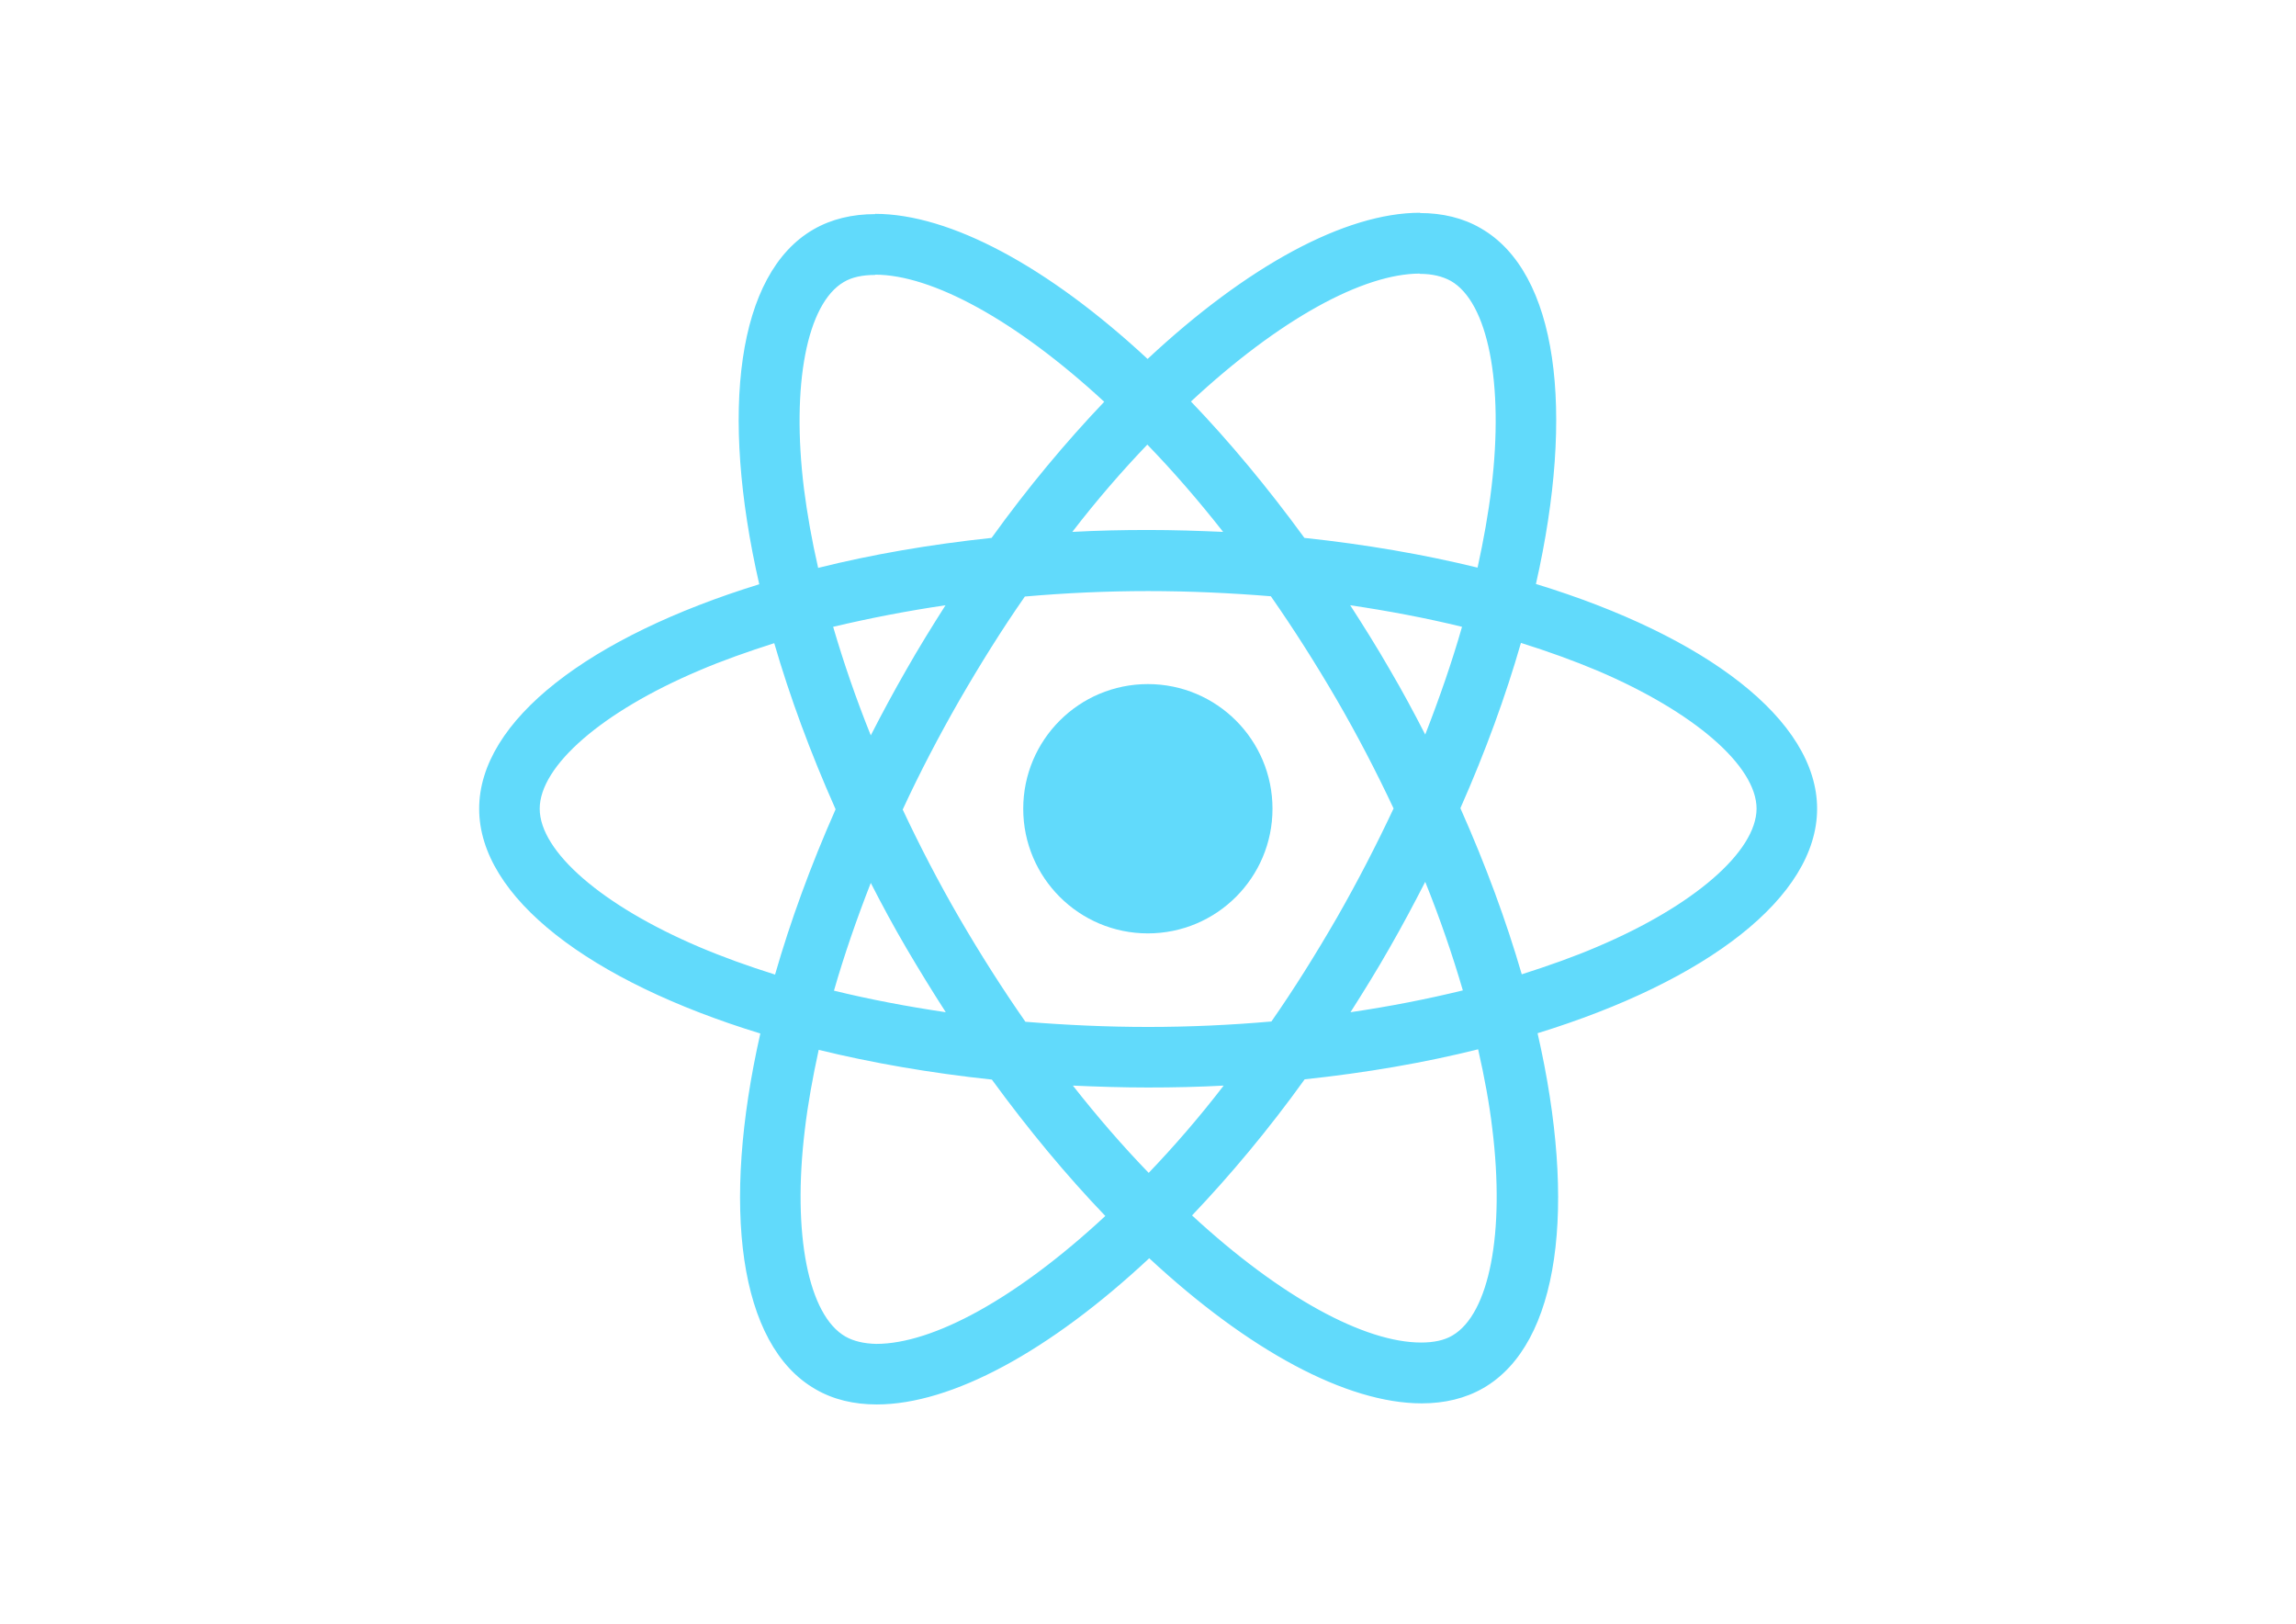
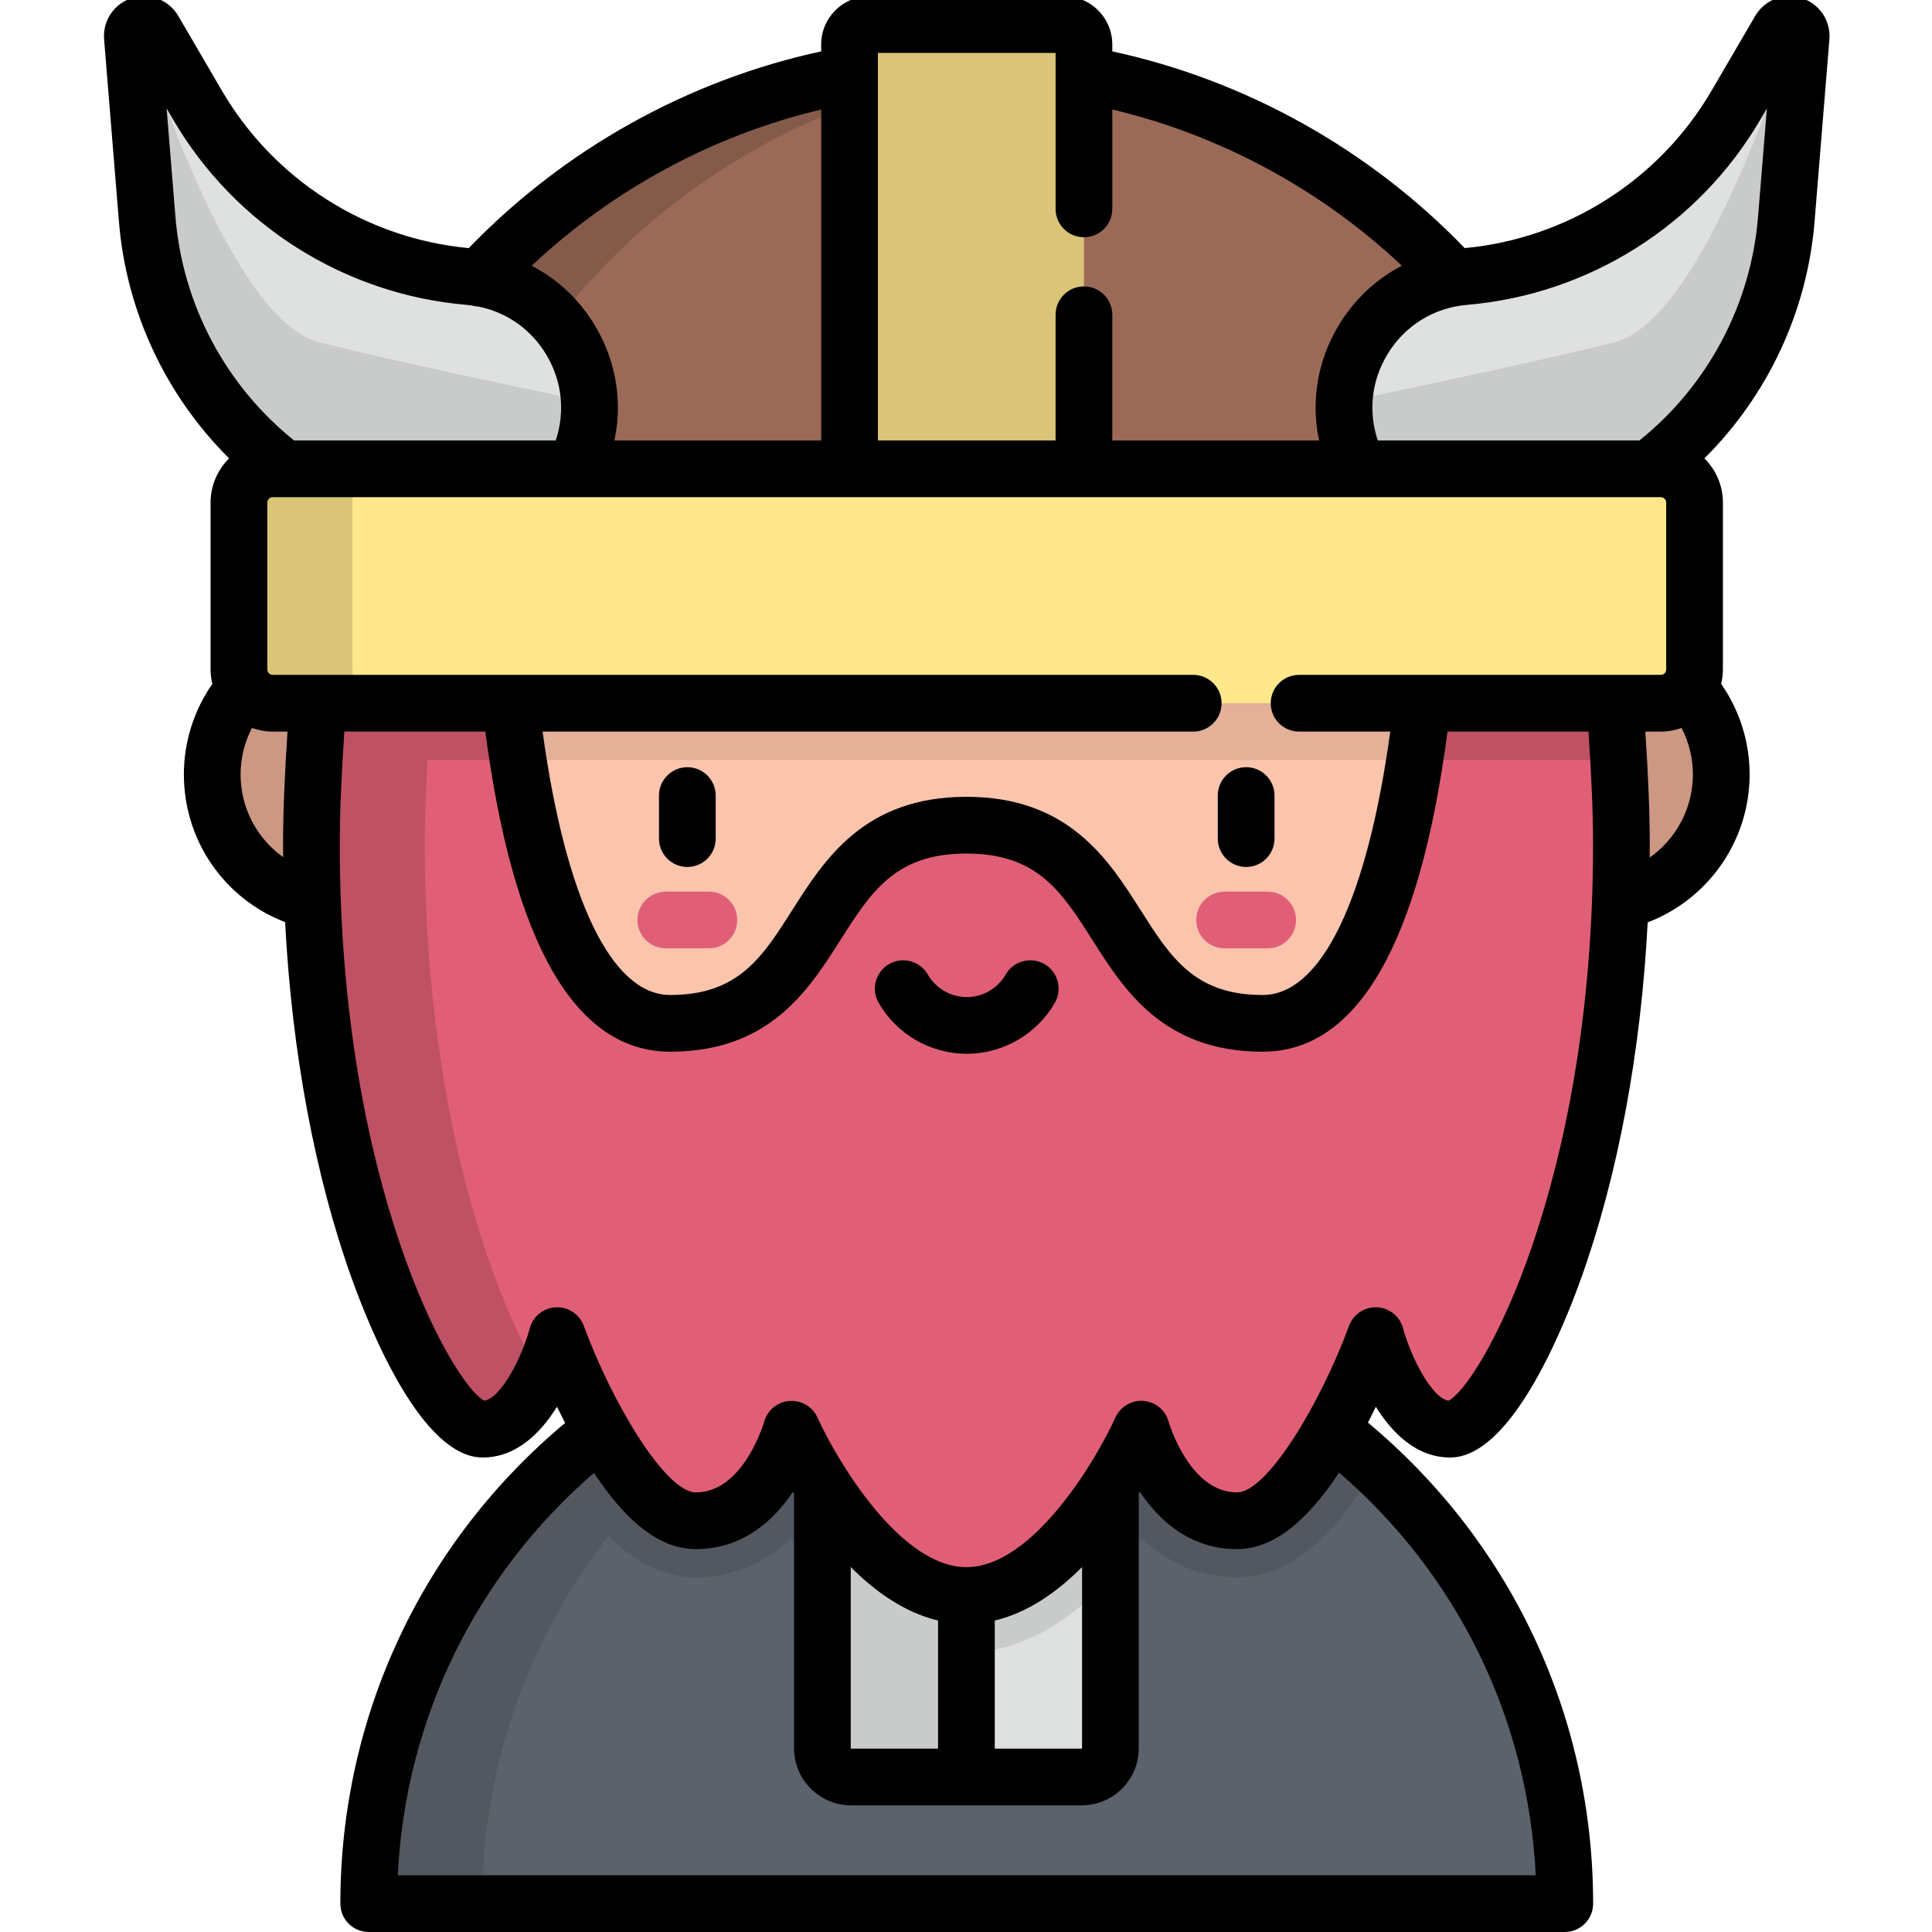
- <svg xmlns="http://www.w3.org/2000/svg" viewBox="0 0 841.9 595.3">
-   <g fill="#61DAFB">
-     <path d="M666.3 296.5c0-32.5-40.7-63.3-103.1-82.4 14.4-63.6 8-114.2-20.2-130.4-6.5-3.8-14.1-5.6-22.4-5.6v22.3c4.6 0 8.3.9 11.4 2.6 13.6 7.8 19.5 37.5 14.9 75.7-1.1 9.4-2.9 19.3-5.1 29.4-19.6-4.8-41-8.5-63.5-10.9-13.5-18.5-27.5-35.3-41.6-50 32.6-30.3 63.2-46.9 84-46.9V78c-27.5 0-63.5 19.6-99.9 53.6-36.4-33.8-72.4-53.2-99.9-53.2v22.3c20.7 0 51.4 16.5 84 46.6-14 14.7-28 31.4-41.3 49.9-22.6 2.4-44 6.1-63.6 11-2.3-10-4-19.7-5.2-29-4.7-38.2 1.1-67.9 14.6-75.8 3-1.8 6.9-2.6 11.5-2.6V78.5c-8.4 0-16 1.8-22.6 5.6-28.1 16.2-34.4 66.7-19.9 130.1-62.2 19.2-102.7 49.9-102.7 82.3 0 32.5 40.7 63.3 103.1 82.4-14.4 63.6-8 114.2 20.2 130.4 6.5 3.8 14.1 5.6 22.5 5.6 27.5 0 63.5-19.6 99.9-53.6 36.4 33.8 72.4 53.2 99.9 53.2 8.4 0 16-1.8 22.6-5.6 28.1-16.2 34.4-66.7 19.9-130.1 62-19.1 102.5-49.9 102.5-82.3zm-130.2-66.7c-3.7 12.9-8.3 26.2-13.5 39.5-4.1-8-8.4-16-13.1-24-4.6-8-9.5-15.8-14.4-23.4 14.2 2.1 27.9 4.7 41 7.9zm-45.8 106.5c-7.8 13.5-15.8 26.3-24.1 38.2-14.9 1.3-30 2-45.2 2-15.1 0-30.2-.7-45-1.9-8.3-11.9-16.4-24.6-24.2-38-7.6-13.1-14.5-26.4-20.8-39.8 6.2-13.4 13.2-26.8 20.7-39.9 7.8-13.5 15.8-26.3 24.1-38.2 14.9-1.3 30-2 45.2-2 15.1 0 30.2.7 45 1.9 8.3 11.9 16.4 24.6 24.2 38 7.6 13.1 14.5 26.4 20.8 39.8-6.3 13.4-13.2 26.8-20.7 39.9zm32.3-13c5.4 13.4 10 26.8 13.8 39.8-13.1 3.2-26.9 5.9-41.2 8 4.9-7.7 9.8-15.6 14.4-23.7 4.6-8 8.9-16.1 13-24.1zM421.2 430c-9.3-9.6-18.6-20.3-27.8-32 9 .4 18.2.7 27.5.7 9.4 0 18.7-.2 27.8-.7-9 11.7-18.3 22.4-27.5 32zm-74.4-58.9c-14.2-2.1-27.9-4.7-41-7.9 3.7-12.9 8.3-26.2 13.5-39.5 4.1 8 8.4 16 13.1 24 4.7 8 9.5 15.8 14.4 23.4zM420.7 163c9.3 9.6 18.6 20.3 27.8 32-9-.4-18.2-.7-27.5-.7-9.4 0-18.7.2-27.8.7 9-11.7 18.3-22.4 27.5-32zm-74 58.9c-4.9 7.7-9.8 15.6-14.4 23.7-4.6 8-8.9 16-13 24-5.4-13.4-10-26.8-13.8-39.8 13.1-3.1 26.9-5.8 41.2-7.9zm-90.5 125.2c-35.4-15.1-58.3-34.9-58.3-50.6 0-15.7 22.9-35.6 58.3-50.6 8.6-3.7 18-7 27.7-10.1 5.7 19.6 13.2 40 22.5 60.9-9.2 20.8-16.6 41.1-22.2 60.6-9.9-3.1-19.3-6.5-28-10.2zM310 490c-13.6-7.8-19.5-37.5-14.9-75.7 1.1-9.4 2.9-19.3 5.1-29.4 19.6 4.8 41 8.5 63.5 10.9 13.5 18.5 27.5 35.3 41.6 50-32.6 30.3-63.2 46.9-84 46.9-4.5-.1-8.3-1-11.3-2.7zm237.2-76.2c4.7 38.2-1.1 67.9-14.6 75.8-3 1.8-6.9 2.6-11.5 2.6-20.7 0-51.4-16.5-84-46.6 14-14.7 28-31.4 41.3-49.9 22.6-2.4 44-6.1 63.6-11 2.3 10.1 4.1 19.8 5.2 29.1zm38.5-66.7c-8.6 3.7-18 7-27.7 10.1-5.7-19.6-13.2-40-22.5-60.9 9.2-20.8 16.6-41.1 22.2-60.6 9.9 3.1 19.3 6.5 28.1 10.2 35.4 15.1 58.3 34.9 58.3 50.6-.1 15.7-23 35.6-58.4 50.6zM320.8 78.4z" />
-     <circle cx="420.9" cy="296.5" r="45.7" />
-     <path d="M520.5 78.1z" />
+ <svg xmlns="http://www.w3.org/2000/svg" height="511pt" viewBox="-27 1 511 511" width="511pt">
+   <path d="m428.262 205.828c0 18.984-15.387 34.371-34.367 34.371s-34.367-15.387-34.367-34.371c0-18.98 15.387-34.367 34.367-34.367s34.367 15.387 34.367 34.367zm0 0" fill="#cc9883" />
+   <path d="m97.867 205.828c0 18.984-15.387 34.371-34.367 34.371s-34.367-15.387-34.367-34.371c0-18.98 15.387-34.367 34.367-34.367s34.367 15.387 34.367 34.367zm0 0" fill="#cc9883" />
+   <path d="m70.523 504.5c0-87.355 70.816-158.172 158.176-158.172 87.355 0 158.172 70.816 158.172 158.172zm0 0" fill="#5c626b" />
+   <path d="m182.066 407.984c10.398 14.352 26.367 30.016 46.543 30.016 20.172 0 36.145-15.664 46.543-30.016 6.285 5.934 14.559 10.242 25.027 10.242 13.109 0 25.129-9.539 36.68-29.125-28.289-26.523-66.324-42.777-108.16-42.777-41.895 0-79.98 16.297-108.277 42.883 11.531 19.512 23.531 29.02 36.617 29.02 10.469 0 18.742-4.305 25.027-10.242zm0 0" fill="#535860" />
+   <path d="m259.109 471h-61c-4.191 0-7.59-3.398-7.59-7.59v-185.41h76.176v185.41c.004 4.191-3.395 7.59-7.586 7.59zm0 0" fill="#dfe0e0" />
+   <path d="m228.609 278h-38.09v185.41c0 4.191 3.398 7.59 7.59 7.59h30.5zm0 0" fill="#c9caca" />
+   <path d="m190.52 418.328c9.875 10.633 22.77 19.672 38.09 19.672s28.215-9.039 38.09-19.672v-140.328h-76.18zm0 0" fill="#c9caca" />
+   <path d="m243.699 347.039c-4.941-.465-9.941-.711-15-.711-87.359 0-158.176 70.816-158.176 158.172h30c0-82.297 62.855-149.902 143.176-157.461zm0 0" fill="#535860" />
+   <path d="m61.785 170.336c-1.973 10.355-3.016 21.043-3.016 31.977 0 93.848 76.078 169.93 169.926 169.93 93.852 0 169.93-76.082 169.93-169.93 0-10.934-1.043-21.621-3.02-31.977zm0 0" fill="#fbc4ac" />
+   <path d="m398.621 202c-.02-10.824-1.059-21.406-3.012-31.668h-333.824c-1.953 10.262-2.992 20.844-3.012 31.668zm0 0" fill="#e3b098" />
+   <path d="m396.02 144.5h-44.062s-.438 127.164-44.996 127.164c-44.559 0-32.773-52.418-78.352-52.418s-33.789 52.418-78.352 52.418c-44.559 0-44.996-127.164-44.996-127.164h-44.062s-5.832 49.098-5.832 79.832c0 93.355 32.246 154.668 45.289 154.668s19.711-24.738 19.711-24.738 18.012 48.965 36.672 48.965c18.66 0 25.328-24.227 25.328-24.227s19.82 44 46.242 44 46.246-44 46.246-44 6.668 24.227 25.328 24.227 36.672-48.965 36.672-48.965 6.668 24.738 19.711 24.738c13.043 0 45.289-61.312 45.289-154.668-.004-30.734-5.836-79.832-5.836-79.832zm0 0" fill="#e15f76" />
+   <g fill="#bf5164">
+     <path d="m56.094 202h53.934c-4.668-29.641-4.766-57.5-4.766-57.5h-44.062s-3.543 29.801-5.105 57.5zm0 0" />
+     <path d="m401.125 202c-1.566-27.699-5.105-57.5-5.105-57.5h-44.062s-.098 27.859-4.77 57.5zm0 0" />
+     <path d="m85.363 224.336c0-30.734 5.832-79.82 5.832-79.836h-30s-5.832 49.098-5.832 79.836c0 93.352 32.246 154.664 45.289 154.664 7.082 0 12.277-7.285 15.551-13.949-14.203-23.148-30.84-73.668-30.84-140.715zm0 0" />
  </g>
+   <path d="m400.082 156c-17.188-78.809-87.5-138-171.383-138-83.887 0-154.199 59.191-171.387 138zm0 0" fill="#9b6a57" />
+   <path d="m243.699 18.641c-4.945-.422-9.949-.641-15-.641-83.887 0-154.199 59.191-171.387 138h30c16.152-74.062 79.223-130.793 156.387-137.359zm0 0" fill="#845a4a" />
+   <path d="m254.449 180h-51.5c-2.902 0-5.25-2.352-5.25-5.25v-162c0-2.898 2.348-5.25 5.25-5.25h51.5c2.898 0 5.25 2.352 5.25 5.25v162c0 2.898-2.352 5.25-5.25 5.25zm0 0" fill="#d9c477" />
+   <path d="m13.691 9.02 11.559 19.793c15.121 25.887 41.887 42.797 71.75 45.344 23.789 2.027 38.539 26.84 28.953 48.703-7.348 16.754-26.395 24.977-43.625 18.824l-9.523-3.398c-34.117-12.18-57.938-43.215-60.875-79.32l-3.918-48.156c-.266-3.238 4.039-4.594 5.68-1.789zm0 0" fill="#dfe0e0" />
+   <path d="m9.516 7.93c-.941.535-1.613 1.543-1.504 2.879l3.918 48.156c2.938 36.105 26.758 67.141 60.875 79.32l9.523 3.398c17.23 6.152 36.277-2.07 43.621-18.824 2.25-5.125 3.145-10.414 2.914-15.531-20.871-4.344-54.707-11.516-71.555-15.828-21.609-5.531-42.16-65.777-47.793-83.57zm0 0" fill="#c9caca" />
+   <path d="m443.707 9.02-11.562 19.793c-15.121 25.887-41.883 42.797-71.75 45.344-23.789 2.027-38.539 26.84-28.953 48.703 7.348 16.754 26.395 24.977 43.625 18.824l9.523-3.398c34.117-12.18 57.938-43.215 60.875-79.32l3.918-48.156c.266-3.238-4.039-4.594-5.676-1.789zm0 0" fill="#dfe0e0" />
+   <path d="m447.879 7.93c.941.535 1.613 1.543 1.508 2.879l-3.922 48.156c-2.938 36.105-26.754 67.141-60.871 79.32l-9.527 3.398c-17.227 6.152-36.277-2.07-43.621-18.824-2.25-5.125-3.145-10.414-2.91-15.531 20.867-4.344 54.707-11.516 71.551-15.828 21.609-5.531 42.16-65.777 47.793-83.57zm0 0" fill="#c9caca" />
+   <path d="m45.125 125h367.145c4.93 0 8.926 3.996 8.926 8.93v44.141c0 4.934-3.996 8.93-8.926 8.93h-367.145c-4.93 0-8.926-3.996-8.926-8.93v-44.141c0-4.93 3.996-8.93 8.926-8.93zm0 0" fill="#ffe78c" />
+   <path d="m66.199 178.07v-44.141c0-4.93 3.996-8.93 8.926-8.93h-30c-4.93 0-8.926 4-8.926 8.93v44.141c0 4.934 3.996 8.93 8.926 8.93h30c-4.93 0-8.926-3.996-8.926-8.93zm0 0" fill="#d9c477" />
+   <path d="m308.289 251.832h-11.387c-4.141 0-7.5-3.359-7.5-7.5 0-4.145 3.359-7.5 7.5-7.5h11.387c4.145 0 7.5 3.355 7.5 7.5 0 4.141-3.355 7.5-7.5 7.5zm0 0" fill="#e15f76" />
+   <path d="m160.492 251.832h-11.387c-4.145 0-7.5-3.359-7.5-7.5 0-4.145 3.355-7.5 7.5-7.5h11.387c4.141 0 7.5 3.355 7.5 7.5 0 4.141-3.359 7.5-7.5 7.5zm0 0" fill="#e15f76" />
+   <path d="m249.242 255.988c-3.594-2.062-8.176-.824-10.242 2.766-2.117 3.684-6.062 5.969-10.301 5.969-4.242 0-8.191-2.285-10.305-5.969-2.066-3.59-6.648-4.828-10.242-2.766-3.59 2.062-4.828 6.648-2.766 10.238 4.785 8.324 13.719 13.496 23.312 13.496 9.59 0 18.52-5.172 23.305-13.492 2.066-3.59.828-8.176-2.762-10.242zm0 0" />
+   <path d="m302.598 203.918c-4.145 0-7.5 3.355-7.5 7.5v11.387c0 4.141 3.355 7.5 7.5 7.5 4.141 0 7.5-3.359 7.5-7.5v-11.387c0-4.145-3.359-7.5-7.5-7.5zm0 0" />
+   <path d="m154.797 203.918c-4.141 0-7.5 3.355-7.5 7.5v11.387c0 4.141 3.359 7.5 7.5 7.5 4.145 0 7.5-3.359 7.5-7.5v-11.387c0-4.145-3.355-7.5-7.5-7.5zm0 0" />
+   <path d="m449.512.496c-4.73-1.492-9.781.461-12.285 4.742l-11.559 19.793c-13.762 23.559-38.125 39.062-65.266 41.59-25.188-26.141-57.973-44.422-93.207-52.031v-1.84c0-7.027-5.719-12.75-12.75-12.75h-51.5c-7.031 0-12.75 5.723-12.75 12.75v1.84c-35.242 7.609-68.012 25.883-93.207 52.031-27.141-2.527-51.5-18.031-65.262-41.59l-11.562-19.793c-2.5-4.281-7.551-6.234-12.281-4.742-4.727 1.488-7.75 5.98-7.348 10.922l3.918 48.156c1.938 23.809 12.387 46.023 29.148 62.664-3.023 2.984-4.906 7.121-4.906 11.691v44.141c0 1.316.172 2.586.465 3.812-4.871 6.992-7.527 15.371-7.527 23.945 0 17.555 10.773 32.93 26.777 39.074 1.766 34.168 7.867 67.059 17.648 94.305 5.105 14.223 18.695 47.293 34.594 47.293 8.895 0 15.32-6.449 19.668-13.422.672 1.391 1.391 2.828 2.141 4.289-37.84 31.613-59.438 77.656-59.438 127.133 0 4.141 3.359 7.5 7.5 7.5h316.348c4.141 0 7.5-3.359 7.5-7.5 0-49.555-21.645-95.621-59.566-127.234.734-1.426 1.434-2.828 2.09-4.188 4.348 6.973 10.773 13.422 19.668 13.422 15.902 0 29.488-33.07 34.594-47.293 9.777-27.23 15.875-60.102 17.645-94.25 16.066-6.117 26.961-21.645 26.961-39.129 0-8.609-2.652-16.949-7.531-23.941.293-1.227.465-2.5.465-3.816v-44.141c0-4.57-1.879-8.707-4.902-11.691 16.762-16.641 27.211-38.855 29.148-62.664l3.918-48.156c.402-4.941-2.621-9.434-7.348-10.922zm-244.312 14.504h47v41.25c0 4.145 3.355 7.5 7.5 7.5 4.141 0 7.5-3.355 7.5-7.5v-26.281c28.5 6.746 55.117 21.117 76.582 41.312-6.871 3.562-12.688 8.996-16.824 15.957-5.539 9.316-7.254 19.984-5.066 30.262h-54.695v-33.25c0-4.145-3.355-7.5-7.5-7.5-4.141 0-7.5 3.355-7.5 7.5v33.25h-47v-102.5zm-15 14.969v87.531h-54.695c2.188-10.277.477-20.941-5.066-30.262-4.133-6.957-9.953-12.395-16.824-15.953 21.469-20.203 48.078-34.566 76.586-41.316zm-170.797 28.387-2.332-28.676 1.707 2.918c16.328 27.953 45.332 46.281 77.59 49.031.445.039.883.094 1.324.152.57.168 1.152.258 1.738.285 7.594 1.496 14.086 6.055 18.117 12.836 4.129 6.949 4.969 15.059 2.434 22.598h-69.203c-18.09-14.531-29.484-35.949-31.375-59.145zm28.461 165.977c0 1.129.023 2.25.035 3.375-6.914-4.918-11.266-12.949-11.266-21.879 0-4.297 1.059-8.512 3.004-12.293 1.719.613 3.562.965 5.488.965h3.918c-.781 11.711-1.18 21.723-1.18 29.832zm331.324 272.668h-300.98c2.016-41.262 20.602-79.371 51.895-106.43 8.945 13.543 17.805 20.156 26.938 20.156 12.461 0 20.652-7.629 25.703-15.164.09.148.188.305.277.453v67.395c0 8.32 6.77 15.09 15.09 15.09h61c8.32 0 15.086-6.77 15.086-15.09v-67.395c.094-.148.191-.305.281-.453 5.051 7.535 13.242 15.164 25.703 15.164 9.152 0 18.035-6.648 27-20.254 31.371 27.062 49.992 65.199 52.008 106.527zm-181.168-33.59v-47.941c6.543 6.57 14.316 12.07 23.09 14.145v33.887h-23c-.051 0-.09-.039-.09-.09zm38.09.09v-33.887c8.773-2.074 16.547-7.574 23.086-14.145v47.941c0 .051-.039.09-.086.09zm120.016-92.035c-4.414-.688-9.918-11.406-12.031-19.152-.848-3.156-3.641-5.395-6.902-5.543-3.266-.145-6.246 1.836-7.375 4.898-7.684 20.84-21.742 44.059-29.637 44.059-12.66 0-18.047-18.555-18.094-18.719-.84-3.043-3.5-5.234-6.648-5.48-3.152-.238-6.117 1.508-7.418 4.387-4.984 11.012-21.777 39.586-39.41 39.586s-34.426-28.574-39.406-39.582c-1.293-2.871-4.25-4.613-7.398-4.383-3.141.23-5.809 2.418-6.664 5.453-.055.188-5.441 18.738-18.102 18.738-7.895 0-21.953-23.219-29.637-44.055-1.129-3.066-4.105-5.047-7.375-4.902-3.262.145-6.055 2.387-6.906 5.543-2.09 7.754-7.578 18.473-12.027 19.152-8.352-4.23-38.23-56.926-38.23-147.133 0-8.012.41-18.027 1.215-29.832h37.289c7.379 56.188 23.816 84.668 48.891 84.668 26.277 0 36.648-16.34 44.984-29.469 8.141-12.82 14.57-22.949 33.367-22.949s25.227 10.129 33.367 22.949c8.336 13.129 18.707 29.469 44.984 29.469 25.082 0 41.516-28.484 48.887-84.668h37.293c.805 11.805 1.211 21.82 1.211 29.832 0 90.207-29.875 142.902-38.227 147.133zm44.125-191.965h-83.652c-4.145 0-7.5 3.355-7.5 7.5s3.355 7.5 7.5 7.5h24.117c-6.094 44.406-18.25 69.668-33.754 69.668-18.031 0-24.34-9.934-32.32-22.508-8.461-13.324-18.992-29.91-46.031-29.91s-37.57 16.586-46.031 29.91c-7.98 12.574-14.289 22.508-32.32 22.508-15.477 0-27.652-25.285-33.75-69.668h172.09c4.141 0 7.5-3.355 7.5-7.5s-3.359-7.5-7.5-7.5h-231.465c-.102 0-.203-.004-.305 0h-11.703c-.785 0-1.426-.641-1.426-1.43v-44.141c0-.789.641-1.43 1.426-1.43h79.727c.023 0 .047.004.066.004s.039-.004.059-.004h207.324.133 76.676c.031 0 .059.004.086.004.023 0 .043-.004.062-.004h3.008c.789 0 1.43.641 1.43 1.43v44.141c0 .789-.641 1.43-1.43 1.43h-11.93c-.027 0-.059 0-.086 0zm9.07 48.32c.008-1.164.031-2.324.031-3.488 0-8.109-.395-18.121-1.176-29.832h4.094c1.93 0 3.773-.352 5.492-.965 1.945 3.773 3 7.977 3 12.293 0 8.938-4.438 17.066-11.441 21.992zm28.668-169.465c-1.887 23.195-13.281 44.613-31.371 59.145h-69.199c-2.539-7.539-1.699-15.648 2.43-22.598 4.566-7.676 12.285-12.512 21.18-13.27 32.258-2.75 61.262-21.082 77.59-49.035l1.707-2.918zm0 0" />
</svg>
